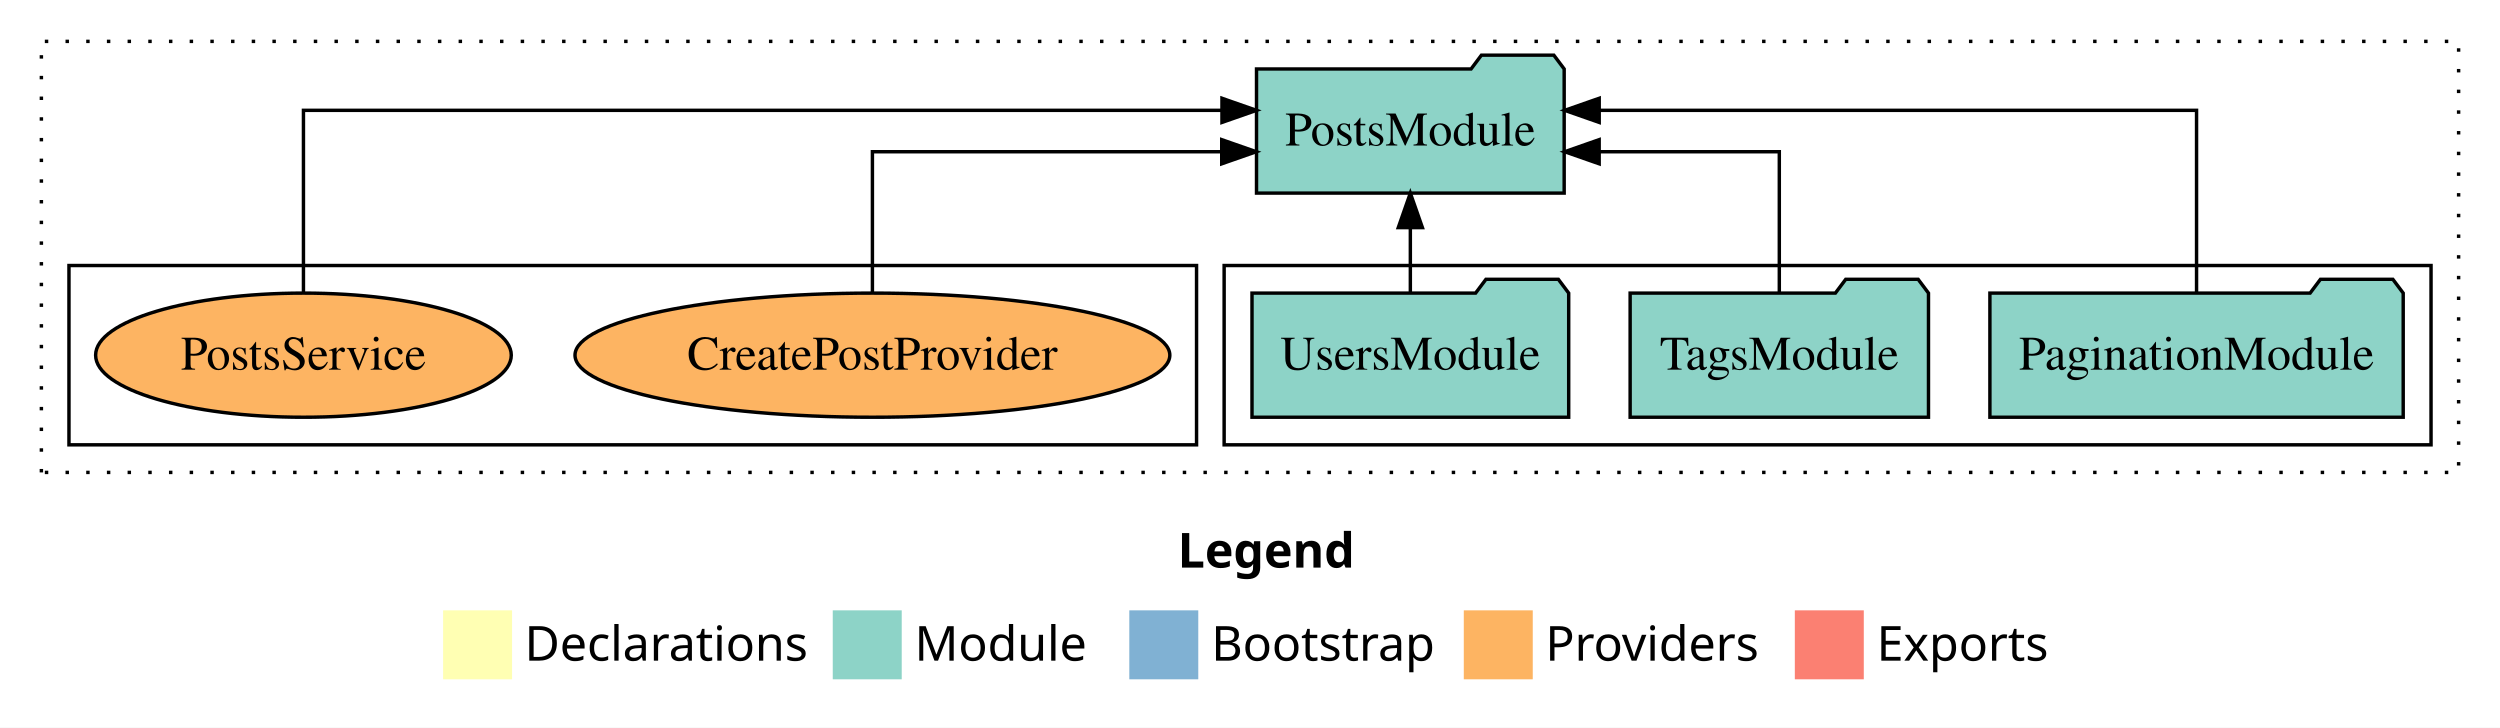
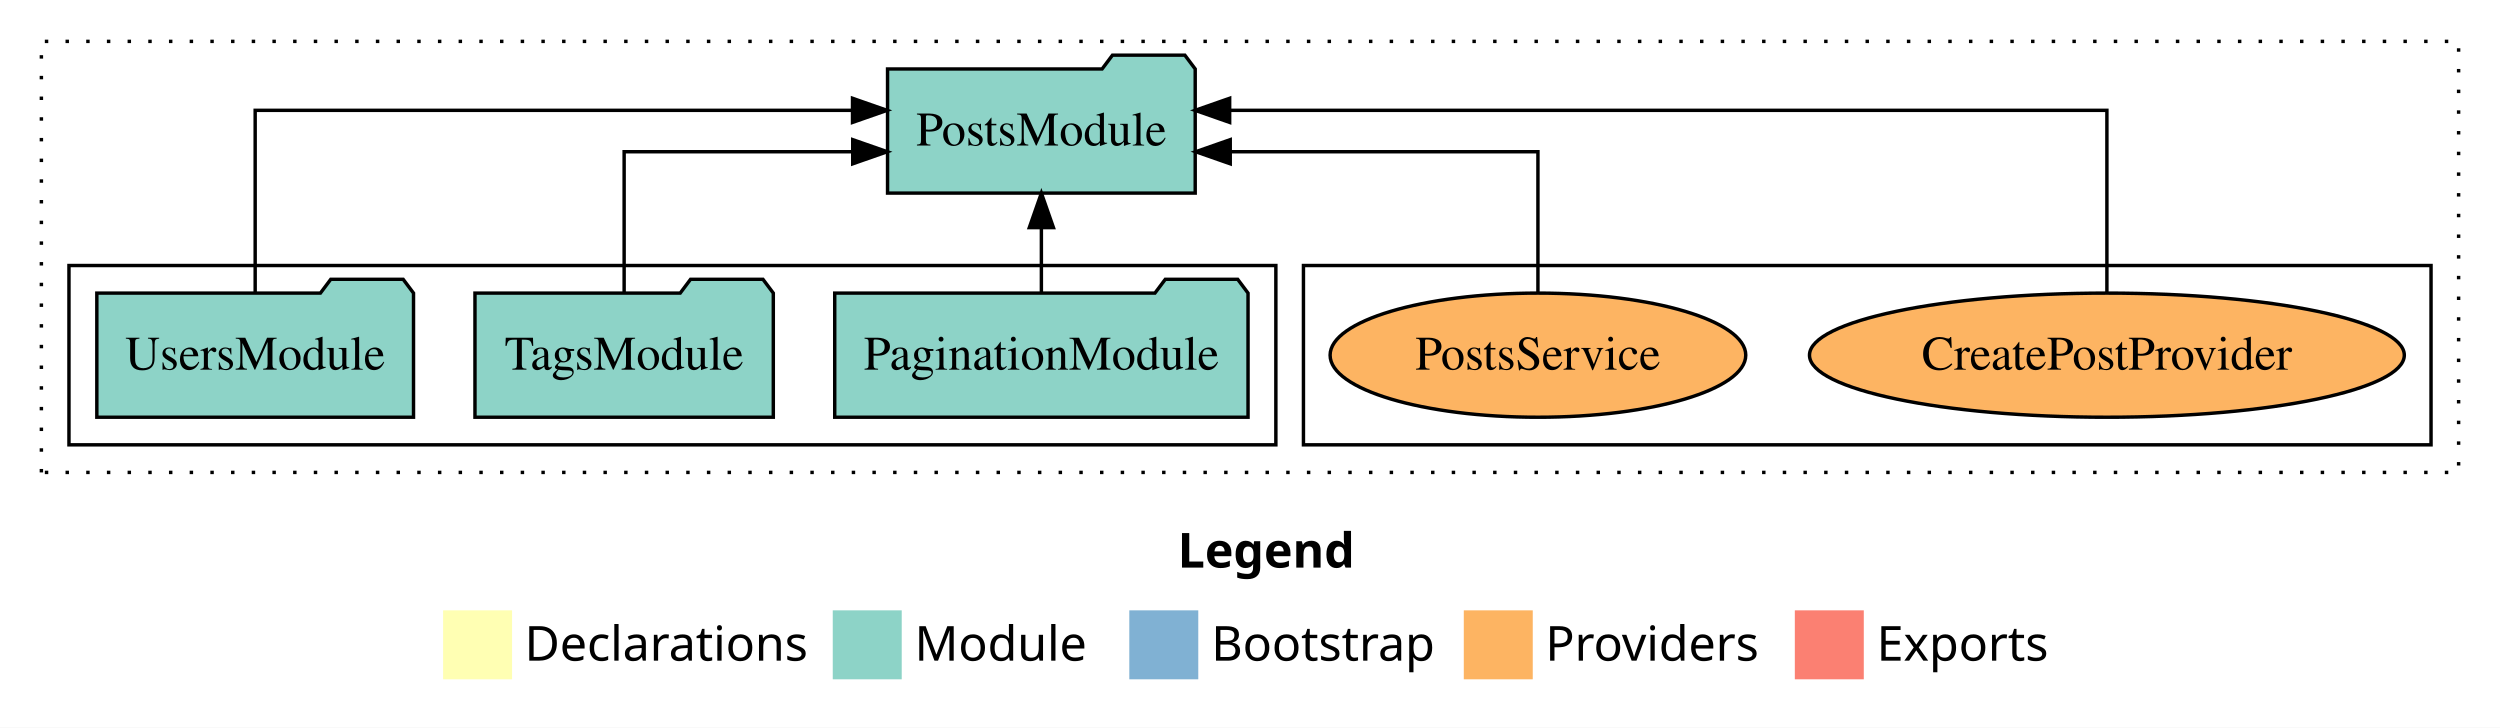
<svg xmlns="http://www.w3.org/2000/svg" width="725pt" height="211pt" viewBox="0.00 0.00 725.00 211.00">
  <g id="graph0" class="graph" transform="scale(1 1) rotate(0) translate(4 207)">
    <polygon fill="white" stroke="transparent" points="-4,4 -4,-207 721,-207 721,4 -4,4" />
    <text text-anchor="start" x="337.51" y="-42.4" font-family="Times-12" font-weight="bold" font-size="14.00">Legend</text>
    <polygon fill="#ffffb3" stroke="transparent" points="124.5,-10 124.5,-30 144.5,-30 144.5,-10 124.5,-10" />
    <text text-anchor="start" x="148.13" y="-15.4" font-family="Times-12" font-size="14.00">  Declarations</text>
    <polygon fill="#8dd3c7" stroke="transparent" points="237.5,-10 237.5,-30 257.5,-30 257.5,-10 237.5,-10" />
    <text text-anchor="start" x="261.23" y="-15.4" font-family="Times-12" font-size="14.00">  Module</text>
    <polygon fill="#80b1d3" stroke="transparent" points="323.5,-10 323.5,-30 343.5,-30 343.5,-10 323.5,-10" />
    <text text-anchor="start" x="347.28" y="-15.4" font-family="Times-12" font-size="14.00">  Bootstrap</text>
    <polygon fill="#fdb462" stroke="transparent" points="420.5,-10 420.5,-30 440.5,-30 440.5,-10 420.5,-10" />
    <text text-anchor="start" x="444.17" y="-15.4" font-family="Times-12" font-size="14.00">  Providers</text>
    <polygon fill="#fb8072" stroke="transparent" points="516.5,-10 516.5,-30 536.5,-30 536.5,-10 516.5,-10" />
    <text text-anchor="start" x="540.23" y="-15.4" font-family="Times-12" font-size="14.00">  Exports</text>
    <g id="clust1" class="cluster">
      <polygon fill="none" stroke="black" stroke-dasharray="1,5" points="8,-70 8,-195 709,-195 709,-70 8,-70" />
    </g>
+     <g id="clust6" class="cluster">
+       <polygon fill="none" stroke="black" points="374,-78 374,-130 701,-130 701,-78 374,-78" />
+     </g>
    <g id="clust3" class="cluster">
-       <polygon fill="none" stroke="black" points="351,-78 351,-130 701,-130 701,-78 351,-78" />
-     </g>
-     <g id="clust6" class="cluster">
-       <polygon fill="none" stroke="black" points="16,-78 16,-130 343,-130 343,-78 16,-78" />
+       <polygon fill="none" stroke="black" points="16,-78 16,-130 366,-130 366,-78 16,-78" />
    </g>
    <g id="node1" class="node">
-       <polygon fill="#8dd3c7" stroke="black" points="692.93,-122 689.93,-126 668.93,-126 665.93,-122 573.07,-122 573.07,-86 692.93,-86 692.93,-122" />
-       <text text-anchor="middle" x="633" y="-99.8" font-family="Times,serif" font-size="14.00">PaginationModule</text>
+       <polygon fill="#8dd3c7" stroke="black" points="357.93,-122 354.93,-126 333.93,-126 330.93,-122 238.07,-122 238.07,-86 357.93,-86 357.93,-122" />
+       <text text-anchor="middle" x="298" y="-99.8" font-family="Times,serif" font-size="14.00">PaginationModule</text>
    </g>
    <g id="node4" class="node">
-       <polygon fill="#8dd3c7" stroke="black" points="449.61,-187 446.61,-191 425.61,-191 422.61,-187 360.39,-187 360.39,-151 449.61,-151 449.61,-187" />
-       <text text-anchor="middle" x="405" y="-164.8" font-family="Times,serif" font-size="14.00">PostsModule</text>
+       <polygon fill="#8dd3c7" stroke="black" points="342.61,-187 339.61,-191 318.61,-191 315.61,-187 253.39,-187 253.39,-151 342.61,-151 342.61,-187" />
+       <text text-anchor="middle" x="298" y="-164.8" font-family="Times,serif" font-size="14.00">PostsModule</text>
    </g>
    <g id="edge1" class="edge">
-       <path fill="none" stroke="black" d="M633,-122.28C633,-143.32 633,-175 633,-175 633,-175 459.77,-175 459.77,-175" />
-       <polygon fill="black" stroke="black" points="459.77,-171.5 449.77,-175 459.77,-178.5 459.77,-171.5" />
+       <path fill="none" stroke="black" d="M298,-122.11C298,-122.11 298,-140.99 298,-140.99" />
+       <polygon fill="black" stroke="black" points="294.5,-140.99 298,-150.99 301.5,-140.99 294.5,-140.99" />
    </g>
    <g id="node2" class="node">
-       <polygon fill="#8dd3c7" stroke="black" points="555.26,-122 552.26,-126 531.26,-126 528.26,-122 468.74,-122 468.74,-86 555.26,-86 555.26,-122" />
-       <text text-anchor="middle" x="512" y="-99.8" font-family="Times,serif" font-size="14.00">TagsModule</text>
+       <polygon fill="#8dd3c7" stroke="black" points="220.26,-122 217.26,-126 196.26,-126 193.26,-122 133.74,-122 133.74,-86 220.26,-86 220.26,-122" />
+       <text text-anchor="middle" x="177" y="-99.8" font-family="Times,serif" font-size="14.00">TagsModule</text>
    </g>
    <g id="edge2" class="edge">
-       <path fill="none" stroke="black" d="M512,-122.02C512,-139.37 512,-163 512,-163 512,-163 459.76,-163 459.76,-163" />
-       <polygon fill="black" stroke="black" points="459.76,-159.5 449.76,-163 459.76,-166.5 459.76,-159.5" />
+       <path fill="none" stroke="black" d="M177,-122.02C177,-139.37 177,-163 177,-163 177,-163 243.29,-163 243.29,-163" />
+       <polygon fill="black" stroke="black" points="243.29,-166.5 253.29,-163 243.29,-159.5 243.29,-166.5" />
    </g>
    <g id="node3" class="node">
-       <polygon fill="#8dd3c7" stroke="black" points="450.92,-122 447.92,-126 426.92,-126 423.92,-122 359.08,-122 359.08,-86 450.92,-86 450.92,-122" />
-       <text text-anchor="middle" x="405" y="-99.8" font-family="Times,serif" font-size="14.00">UsersModule</text>
+       <polygon fill="#8dd3c7" stroke="black" points="115.92,-122 112.92,-126 91.92,-126 88.92,-122 24.08,-122 24.08,-86 115.92,-86 115.92,-122" />
+       <text text-anchor="middle" x="70" y="-99.8" font-family="Times,serif" font-size="14.00">UsersModule</text>
    </g>
    <g id="edge3" class="edge">
-       <path fill="none" stroke="black" d="M405,-122.11C405,-122.11 405,-140.99 405,-140.99" />
-       <polygon fill="black" stroke="black" points="401.5,-140.99 405,-150.99 408.5,-140.99 401.5,-140.99" />
+       <path fill="none" stroke="black" d="M70,-122.28C70,-143.32 70,-175 70,-175 70,-175 243.23,-175 243.23,-175" />
+       <polygon fill="black" stroke="black" points="243.23,-178.5 253.23,-175 243.23,-171.5 243.23,-178.5" />
    </g>
    <g id="node5" class="node">
-       <ellipse fill="#fdb462" stroke="black" cx="249" cy="-104" rx="86.25" ry="18" />
-       <text text-anchor="middle" x="249" y="-99.8" font-family="Times,serif" font-size="14.00">CreatePostProvider</text>
+       <ellipse fill="#fdb462" stroke="black" cx="607" cy="-104" rx="86.25" ry="18" />
+       <text text-anchor="middle" x="607" y="-99.8" font-family="Times,serif" font-size="14.00">CreatePostProvider</text>
    </g>
    <g id="edge4" class="edge">
-       <path fill="none" stroke="black" d="M249,-122.02C249,-139.37 249,-163 249,-163 249,-163 350.3,-163 350.3,-163" />
-       <polygon fill="black" stroke="black" points="350.3,-166.5 360.3,-163 350.3,-159.5 350.3,-166.5" />
+       <path fill="none" stroke="black" d="M607,-122.28C607,-143.32 607,-175 607,-175 607,-175 352.6,-175 352.6,-175" />
+       <polygon fill="black" stroke="black" points="352.6,-171.5 342.6,-175 352.6,-178.5 352.6,-171.5" />
    </g>
    <g id="node6" class="node">
-       <ellipse fill="#fdb462" stroke="black" cx="84" cy="-104" rx="60.27" ry="18" />
-       <text text-anchor="middle" x="84" y="-99.8" font-family="Times,serif" font-size="14.00">PostsService</text>
+       <ellipse fill="#fdb462" stroke="black" cx="442" cy="-104" rx="60.27" ry="18" />
+       <text text-anchor="middle" x="442" y="-99.8" font-family="Times,serif" font-size="14.00">PostsService</text>
    </g>
    <g id="edge5" class="edge">
-       <path fill="none" stroke="black" d="M84,-122.28C84,-143.32 84,-175 84,-175 84,-175 350.37,-175 350.37,-175" />
-       <polygon fill="black" stroke="black" points="350.37,-178.5 360.37,-175 350.37,-171.5 350.37,-178.5" />
+       <path fill="none" stroke="black" d="M442,-122.02C442,-139.37 442,-163 442,-163 442,-163 352.77,-163 352.77,-163" />
+       <polygon fill="black" stroke="black" points="352.77,-159.5 342.77,-163 352.77,-166.5 352.77,-159.5" />
    </g>
  </g>
</svg>
